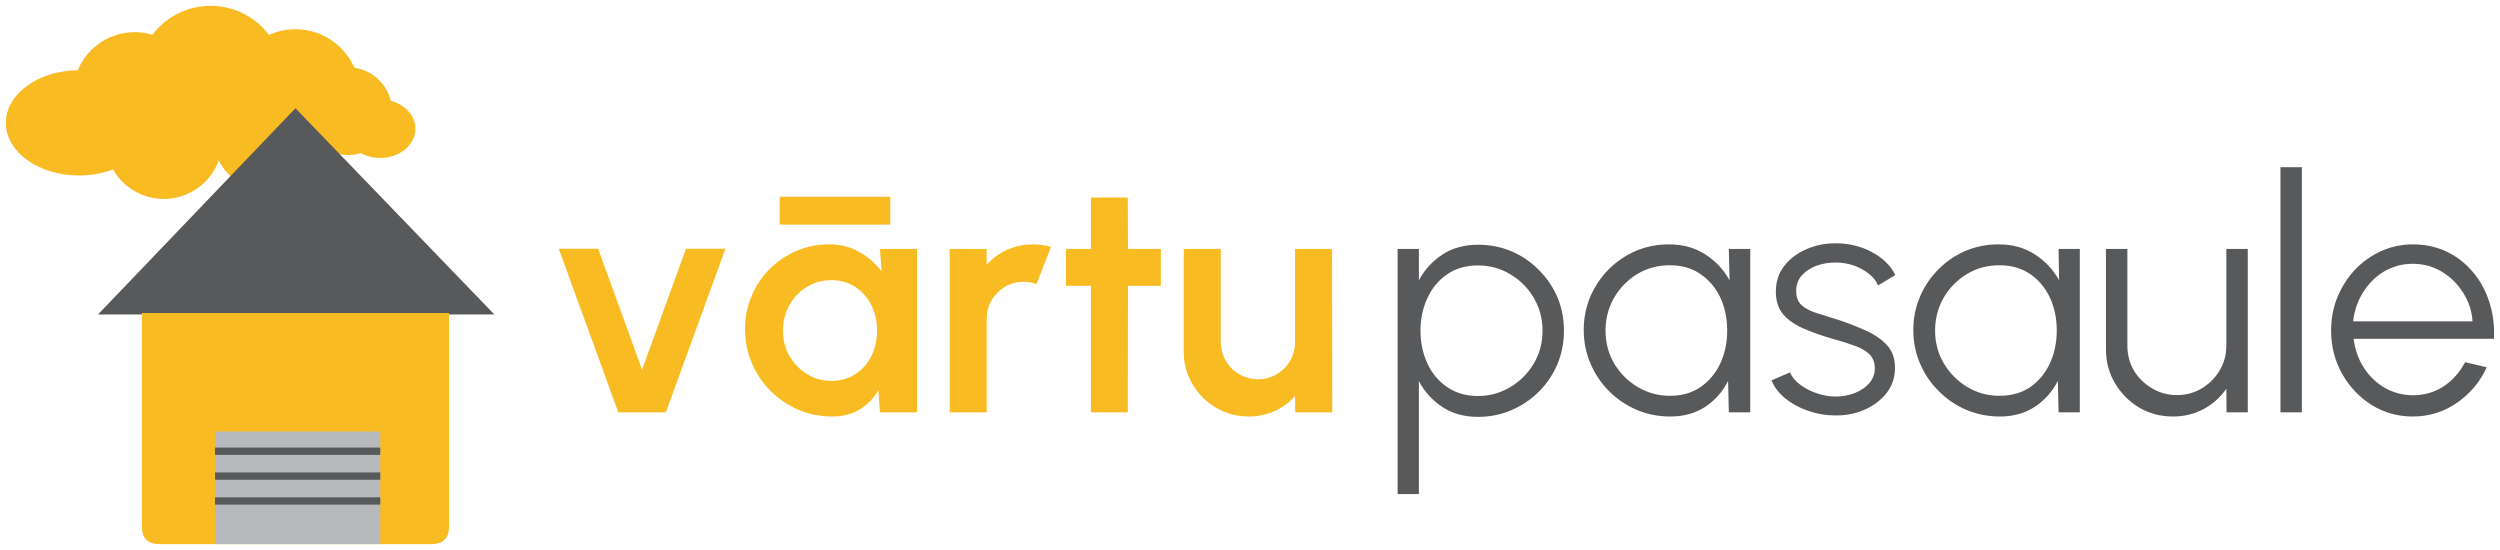
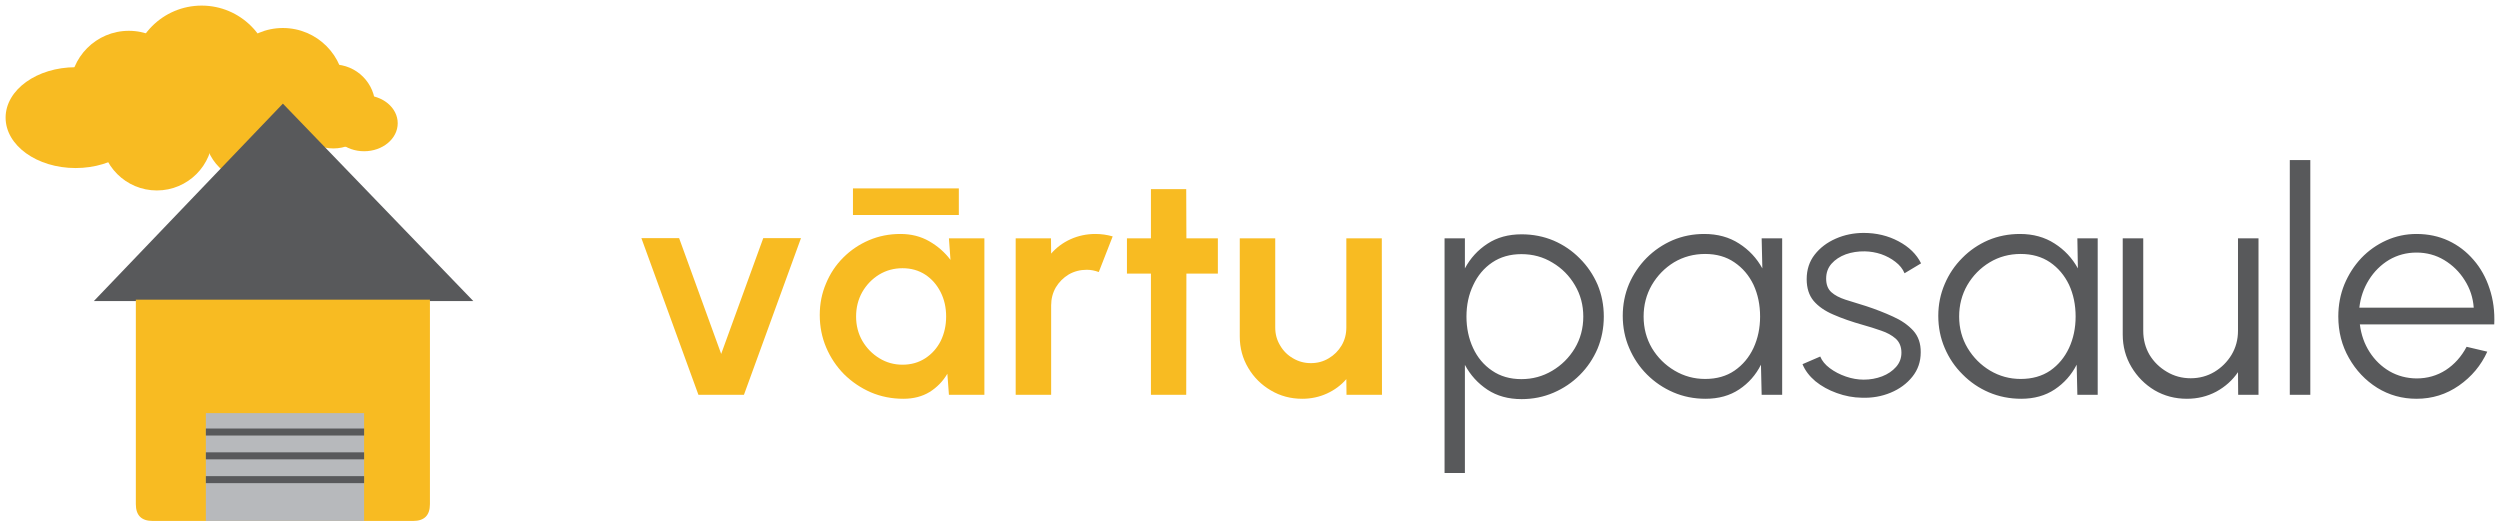
- <svg xmlns="http://www.w3.org/2000/svg" viewBox="318.0 -12.0 1709.2 376.0" role="img" aria-label="Vārtu pasaule">
+ <svg xmlns="http://www.w3.org/2000/svg" viewBox="318.0 -12.0 1785.2 376.0" role="img" aria-label="Vārtu pasaule">
  <g fill="#F8BB22">
    <ellipse cx="372.0" cy="72.0" rx="50.0" ry="36.0" />
    <circle cx="410.0" cy="52.0" r="42.0" />
    <circle cx="462.0" cy="42.0" r="50.0" />
    <circle cx="520.0" cy="52.0" r="44.0" />
    <circle cx="556.0" cy="64.0" r="30.0" />
    <ellipse cx="578.0" cy="76.0" rx="24.0" ry="20.0" />
    <circle cx="430.0" cy="84.0" r="40.0" />
    <circle cx="500.0" cy="82.0" r="36.0" />
  </g>
  <path fill="#58595B" d="M520.0 62.0 L656.0 203.0 L385.0 203.0 Z" />
  <path fill="#F8BB22" d="M415.0 202.0 L625.0 202.0 L625.0 348.0 Q625.0 360.0 613.0 360.0 L427.0 360.0 Q415.0 360.0 415.0 348.0 Z" />
  <path fill="#B7B9BC" d="M465.0 283.0 H578.0 V360.0 H465.0 Z" />
  <path fill="#58595B" d="M465.0 294.0 H578.0 V299.0 H465.0 Z" />
  <path fill="#58595B" d="M465.0 311.0 H578.0 V316.0 H465.0 Z" />
  <path fill="#58595B" d="M465.0 328.0 H578.0 V333.0 H465.0 Z" />
-   <g transform="translate(693.3 269.9) scale(1.2414)">
+   <g transform="translate(769.3 269.9) scale(1.2414)">
    <path fill="#F8BB22" d="M64.4 0.0H38.2L5.4 -90.1H27.1L51.3 -23.5L75.5 -90.1H97.2Z M182.3 -90.0H202.7V0.0H182.3L181.4 -12.1Q177.6 -5.6 171.2 -1.6Q164.8 2.3 156.1 2.3Q146.1 2.3 137.4 -1.4Q128.7 -5.2 122.0 -11.8Q115.4 -18.5 111.7 -27.2Q108.0 -35.9 108.0 -45.9Q108.0 -55.6 111.6 -64.0Q115.1 -72.5 121.5 -78.9Q127.9 -85.3 136.3 -88.9Q144.7 -92.5 154.4 -92.5Q163.7 -92.5 171.0 -88.3Q178.3 -84.1 183.2 -77.6ZM155.6 -17.3Q163.0 -17.3 168.7 -21.0Q174.4 -24.7 177.6 -31.0Q180.7 -37.4 180.7 -45.0Q180.7 -52.8 177.5 -59.1Q174.3 -65.4 168.7 -69.1Q163.0 -72.8 155.6 -72.8Q148.2 -72.8 142.1 -69.1Q136.0 -65.3 132.4 -59.0Q128.9 -52.7 128.9 -45.0Q128.9 -37.3 132.5 -31.0Q136.2 -24.7 142.3 -21.0Q148.3 -17.3 155.6 -17.3ZM127.1 -118.7H188.0V-103.4H127.1Z M220.7 0.0 220.7 -90.0H241.0L241.1 -81.2Q245.7 -86.5 252.3 -89.5Q259.0 -92.5 266.6 -92.5Q271.6 -92.5 276.5 -91.1L268.5 -70.6Q265.0 -71.9 261.6 -71.9Q255.9 -71.9 251.2 -69.2Q246.6 -66.4 243.8 -61.8Q241.1 -57.1 241.1 -51.4V0.0Z M337.0 -69.7H318.9L318.8 0.0H298.5L298.5 -69.7H284.7V-90.0H298.5L298.5 -118.3H318.8L318.9 -90.0H337.0Z M349.6 -33.5V-90.0H370.0V-38.7Q370.0 -33.0 372.8 -28.4Q375.5 -23.7 380.2 -21.0Q384.9 -18.2 390.5 -18.2Q396.2 -18.2 400.8 -21.0Q405.4 -23.7 408.2 -28.4Q410.9 -33.0 410.9 -38.7V-90.0H431.3L431.4 0.0H411.0L410.9 -9.0Q406.3 -3.7 399.7 -0.7Q393.1 2.3 385.5 2.3Q375.6 2.3 367.5 -2.5Q359.3 -7.3 354.5 -15.4Q349.6 -23.6 349.6 -33.5Z" />
    <path fill="#58595B" d="M479.1 45.0H467.4V-90.0H479.1V-72.7Q483.8 -81.5 492.1 -86.9Q500.3 -92.3 511.7 -92.3Q521.5 -92.3 530.1 -88.7Q538.7 -85.0 545.2 -78.4Q551.7 -71.9 555.4 -63.4Q559.0 -54.8 559.0 -45.0Q559.0 -35.2 555.4 -26.5Q551.7 -17.9 545.2 -11.4Q538.7 -4.9 530.1 -1.2Q521.5 2.5 511.7 2.5Q500.3 2.5 492.1 -2.9Q483.8 -8.4 479.1 -17.2ZM511.6 -80.9Q501.9 -80.9 494.8 -76.1Q487.7 -71.3 483.9 -63.1Q480.0 -55.0 480.0 -45.0Q480.0 -35.1 483.8 -26.9Q487.6 -18.7 494.7 -13.9Q501.8 -9.0 511.6 -9.0Q521.2 -9.0 529.3 -13.8Q537.4 -18.6 542.3 -26.7Q547.2 -34.9 547.2 -45.0Q547.2 -54.9 542.4 -63.0Q537.6 -71.2 529.5 -76.0Q521.5 -80.9 511.6 -80.9Z M649.8 -90.0H661.6V0.0H649.8L649.4 -17.3Q645.0 -8.5 636.9 -3.1Q628.8 2.3 617.5 2.3Q607.6 2.3 599.0 -1.4Q590.4 -5.1 583.8 -11.7Q577.3 -18.2 573.6 -26.9Q569.9 -35.5 569.9 -45.4Q569.9 -55.1 573.5 -63.7Q577.2 -72.2 583.6 -78.7Q590.1 -85.2 598.6 -88.9Q607.1 -92.5 616.8 -92.5Q628.3 -92.5 636.8 -87.0Q645.3 -81.6 650.2 -72.7ZM617.3 -9.1Q627.2 -9.1 634.2 -13.9Q641.3 -18.8 645.1 -26.9Q648.9 -35.1 648.9 -45.0Q648.9 -55.1 645.1 -63.3Q641.2 -71.4 634.1 -76.2Q627.1 -81.0 617.3 -81.0Q607.5 -81.0 599.4 -76.2Q591.4 -71.3 586.6 -63.1Q581.9 -54.9 581.9 -45.0Q581.9 -35.0 586.7 -26.8Q591.6 -18.7 599.7 -13.9Q607.8 -9.1 617.3 -9.1Z M707.5 1.7Q700.1 1.6 693.0 -1.0Q686.0 -3.5 680.7 -7.8Q675.5 -12.2 673.3 -17.6L683.5 -22.0Q685.0 -18.3 689.0 -15.3Q693.0 -12.3 698.2 -10.5Q703.4 -8.7 708.5 -8.7Q714.1 -8.7 719.1 -10.6Q724.0 -12.5 727.1 -16.0Q730.2 -19.5 730.2 -24.2Q730.2 -29.3 726.9 -32.3Q723.6 -35.2 718.5 -36.9Q713.4 -38.7 708.0 -40.2Q698.4 -42.9 691.1 -46.1Q683.8 -49.2 679.7 -54.0Q675.7 -58.8 675.7 -66.5Q675.7 -74.7 680.3 -80.6Q684.9 -86.5 692.4 -89.8Q699.9 -93.1 708.5 -93.1Q719.5 -93.1 728.5 -88.3Q737.6 -83.5 741.5 -75.6L732.0 -69.9Q730.4 -73.7 726.7 -76.5Q723.1 -79.3 718.5 -80.9Q713.9 -82.4 709.2 -82.5Q703.3 -82.6 698.2 -80.8Q693.1 -78.9 690.0 -75.4Q686.9 -71.9 686.9 -66.8Q686.9 -61.7 689.9 -59.0Q692.8 -56.4 698.0 -54.7Q703.2 -53.1 709.9 -51.0Q718.1 -48.3 725.3 -45.0Q732.5 -41.8 737.0 -36.9Q741.4 -32.0 741.3 -24.4Q741.3 -16.4 736.5 -10.4Q731.7 -4.4 724.0 -1.2Q716.3 2.0 707.5 1.7Z M831.4 -90.0H843.1V0.0H831.4L831.0 -17.3Q826.5 -8.5 818.4 -3.1Q810.3 2.3 799.1 2.3Q789.2 2.3 780.5 -1.4Q771.9 -5.1 765.4 -11.7Q758.8 -18.2 755.1 -26.9Q751.4 -35.5 751.4 -45.4Q751.4 -55.1 755.1 -63.7Q758.7 -72.2 765.2 -78.7Q771.6 -85.2 780.1 -88.9Q788.6 -92.5 798.4 -92.5Q809.8 -92.5 818.3 -87.0Q826.8 -81.6 831.7 -72.7ZM798.8 -9.1Q808.7 -9.1 815.8 -13.9Q822.8 -18.8 826.6 -26.9Q830.4 -35.1 830.4 -45.0Q830.4 -55.1 826.6 -63.3Q822.7 -71.4 815.7 -76.2Q808.6 -81.0 798.8 -81.0Q789.0 -81.0 781.0 -76.2Q772.9 -71.3 768.1 -63.1Q763.4 -54.9 763.4 -45.0Q763.4 -35.0 768.3 -26.8Q773.2 -18.7 781.2 -13.9Q789.3 -9.1 798.8 -9.1Z M857.5 -34.6V-90.0H869.3V-36.8Q869.3 -29.2 872.9 -23.0Q876.6 -16.9 882.9 -13.2Q889.1 -9.5 896.6 -9.5Q904.1 -9.5 910.3 -13.2Q916.4 -16.9 920.1 -23.0Q923.8 -29.2 923.8 -36.8V-90.0H935.6L935.6 0.0H923.9L923.8 -13.0Q919.0 -6.0 911.3 -1.8Q903.6 2.3 894.4 2.3Q884.2 2.3 875.8 -2.6Q867.5 -7.6 862.5 -16.0Q857.5 -24.4 857.5 -34.6Z M953.6 0.0V-135.0H965.4V0.0Z M1026.5 2.3Q1014.1 2.3 1003.9 -4.0Q993.7 -10.4 987.6 -21.2Q981.5 -31.9 981.5 -45.0Q981.5 -54.9 985.0 -63.5Q988.6 -72.1 994.7 -78.6Q1000.9 -85.1 1009.1 -88.8Q1017.3 -92.5 1026.5 -92.5Q1036.5 -92.5 1044.9 -88.6Q1053.2 -84.7 1059.3 -77.6Q1065.4 -70.6 1068.5 -61.1Q1071.7 -51.6 1071.2 -40.5H993.9Q995.0 -31.6 999.5 -24.6Q1004.0 -17.6 1011.0 -13.5Q1018.0 -9.5 1026.5 -9.4Q1035.8 -9.4 1043.3 -14.2Q1050.8 -19.1 1055.3 -27.6L1067.2 -24.8Q1061.8 -12.9 1050.9 -5.3Q1040.0 2.3 1026.5 2.3ZM993.6 -50.1H1059.4Q1058.8 -58.7 1054.2 -65.9Q1049.7 -73.1 1042.4 -77.5Q1035.2 -81.8 1026.5 -81.8Q1017.9 -81.8 1010.7 -77.6Q1003.6 -73.3 999.1 -66.1Q994.6 -58.9 993.6 -50.1Z" />
  </g>
</svg>
